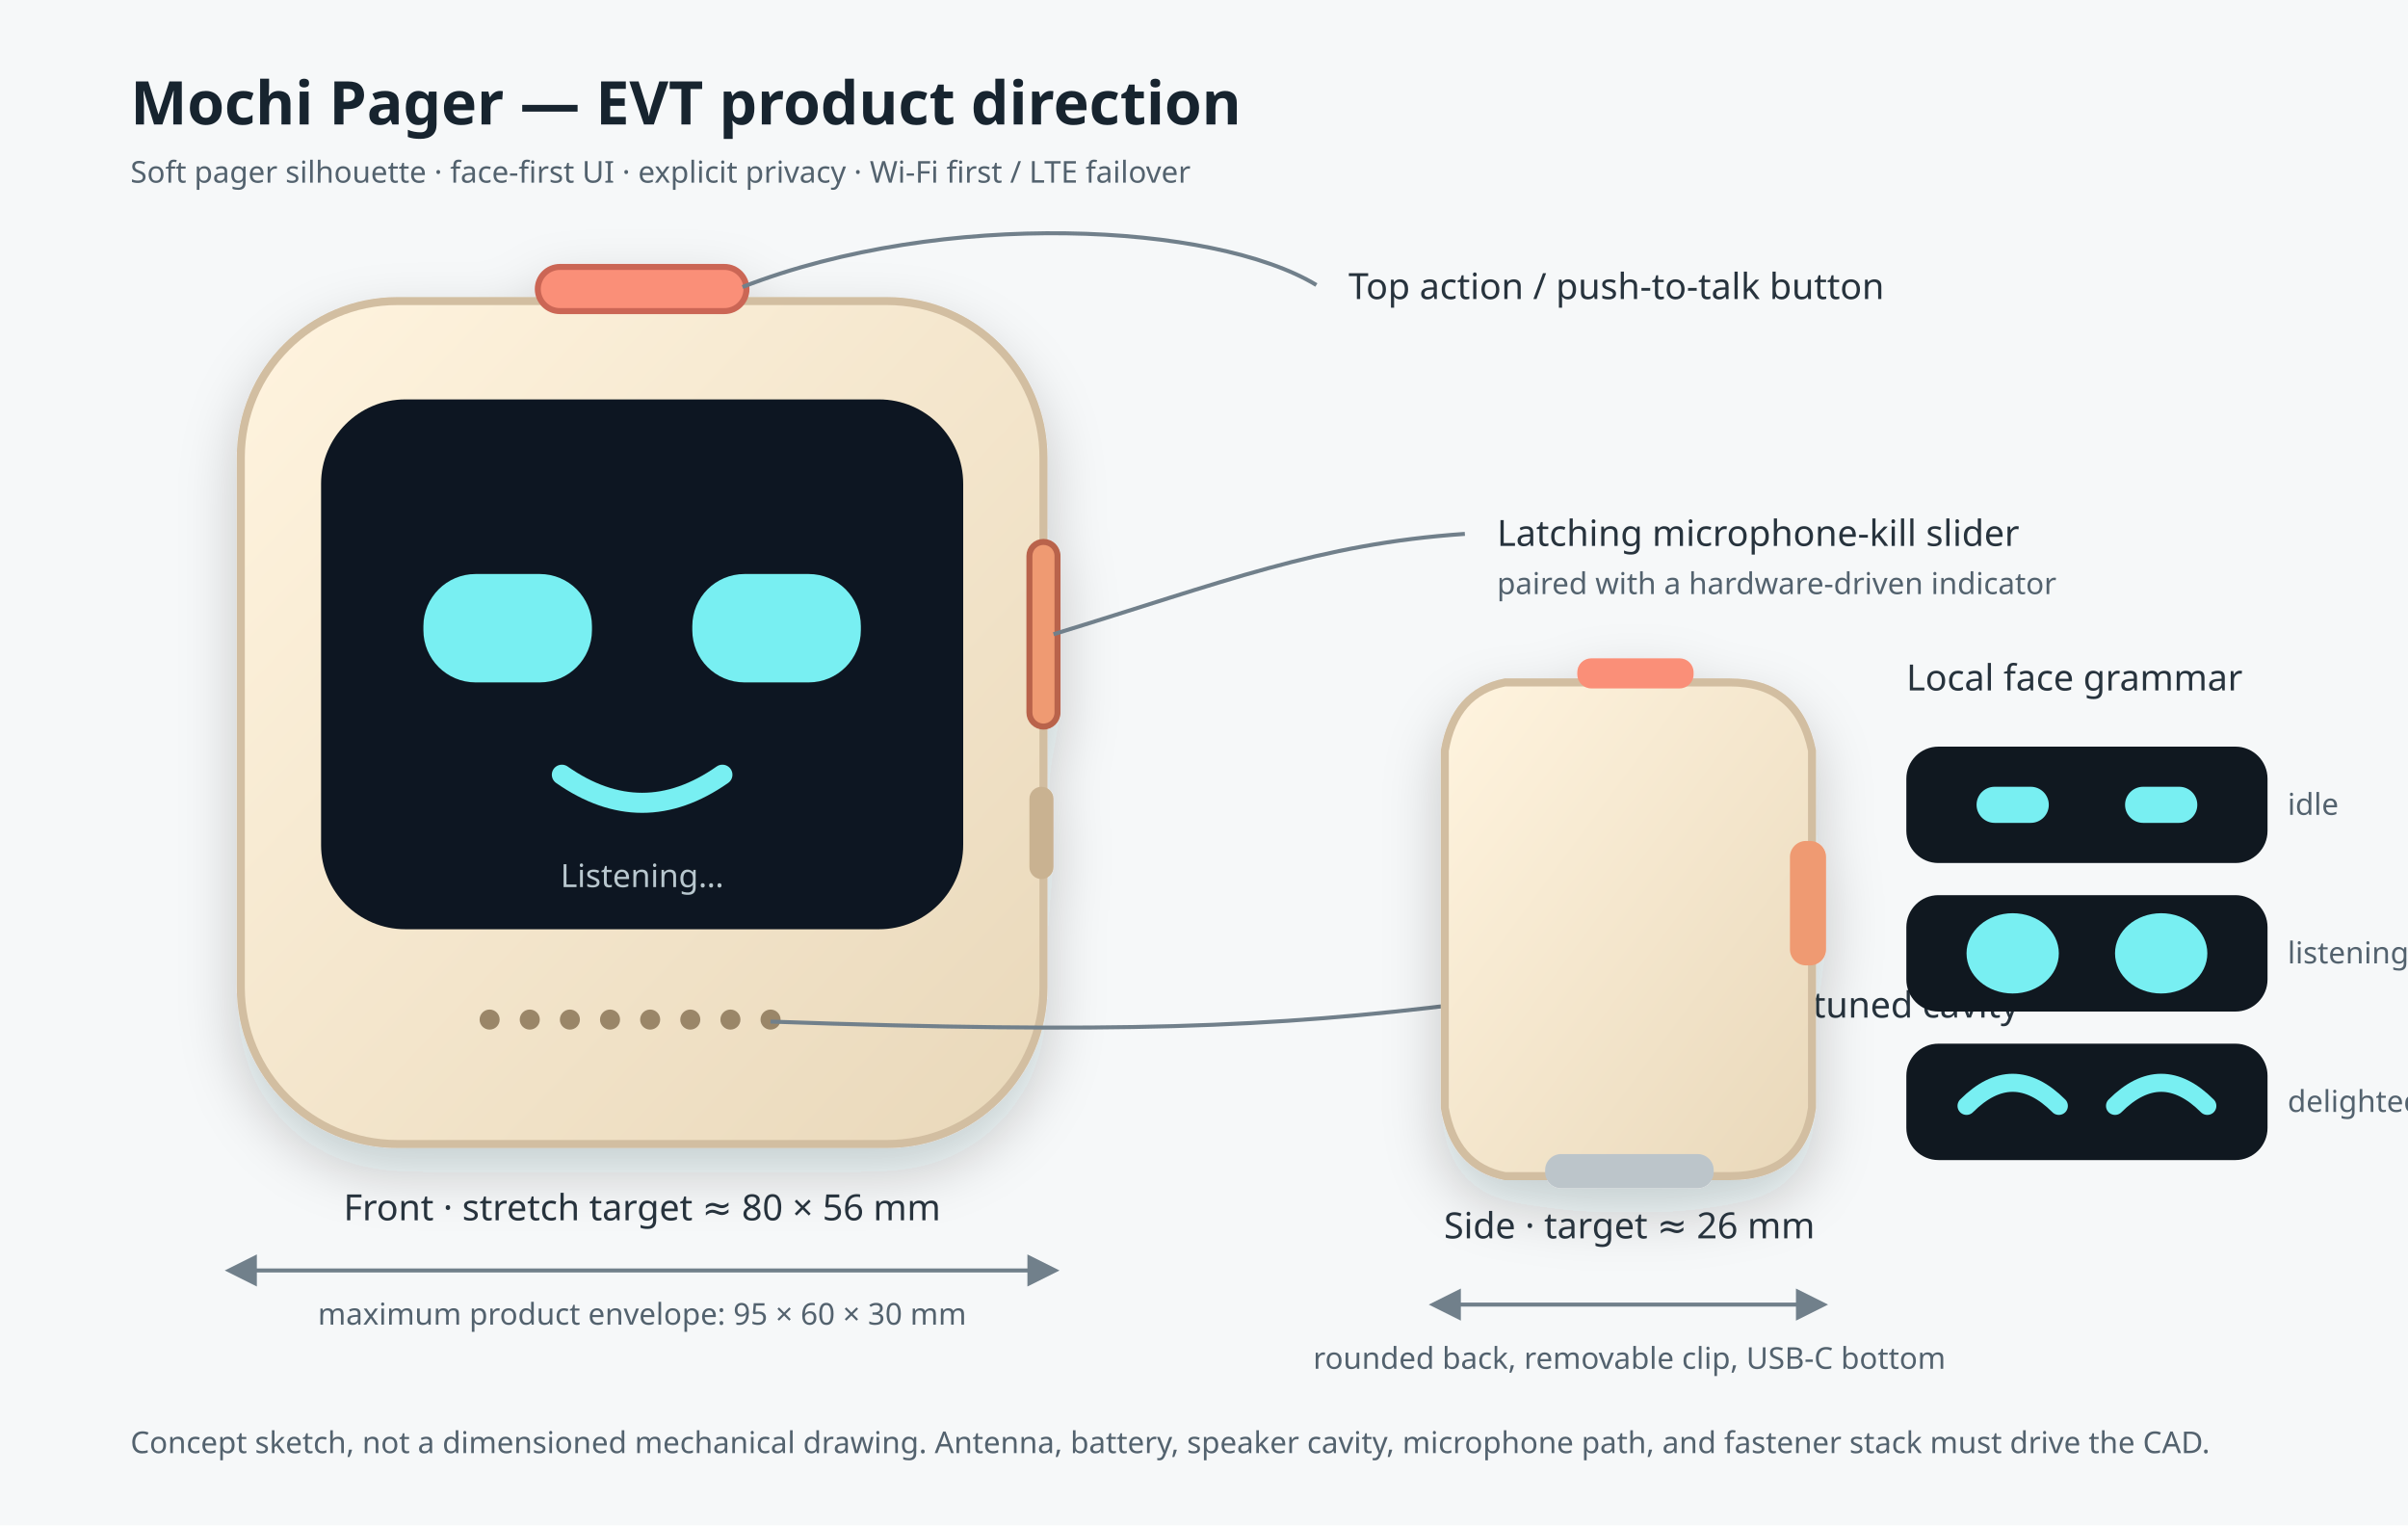
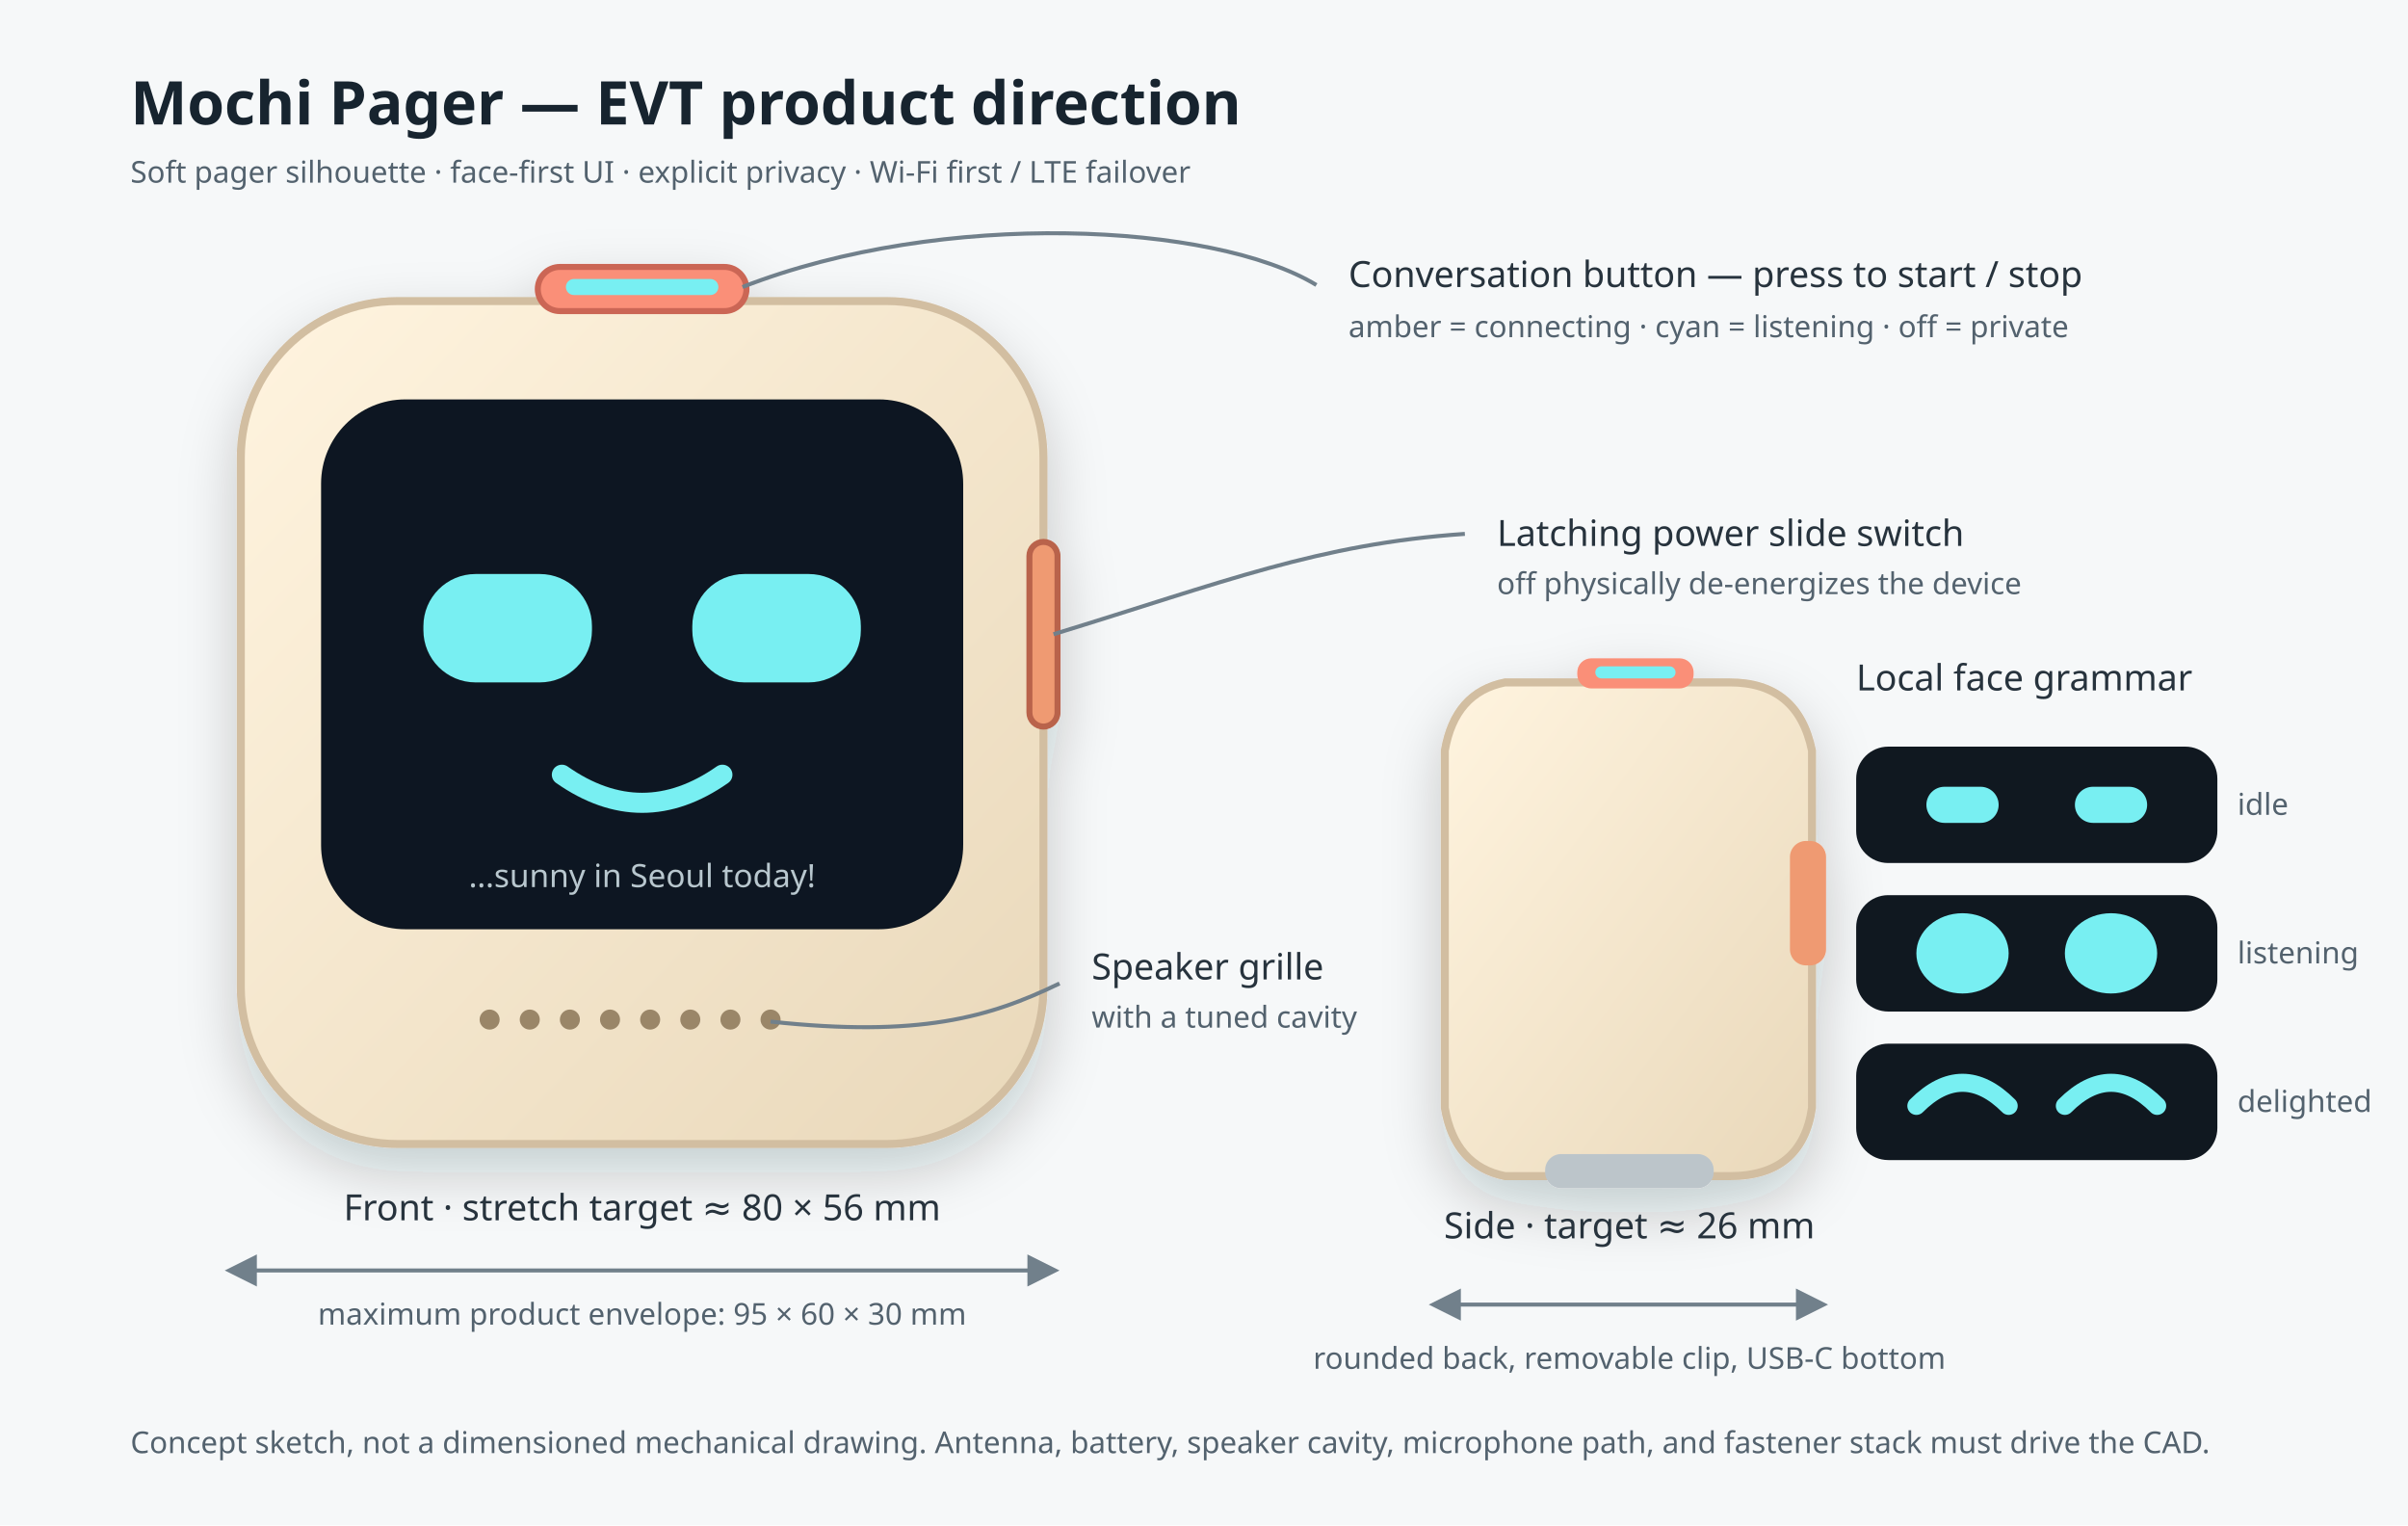
<svg xmlns="http://www.w3.org/2000/svg" width="1200" height="760" viewBox="0 0 1200 760" role="img" aria-labelledby="title desc">
  <defs>
    <linearGradient id="shell" x1="0" y1="0" x2="1" y2="1">
      <stop offset="0" stop-color="#fff4df" />
      <stop offset="1" stop-color="#e9d8ba" />
    </linearGradient>
    <filter id="shadow" x="-20%" y="-20%" width="140%" height="150%">
      <feDropShadow dx="0" dy="12" stdDeviation="14" flood-color="#17242f" flood-opacity="0.2" />
    </filter>
    <style>
      .label { font: 18px system-ui, sans-serif; fill: #27333d; }
      .small { font: 15px system-ui, sans-serif; fill: #53626e; }
      .title { font: 700 30px system-ui, sans-serif; fill: #17242f; }
      .dim { stroke: #71808b; stroke-width: 2; marker-start: url(#arrow); marker-end: url(#arrow); }
      .callout { stroke: #71808b; stroke-width: 2; fill: none; }
    </style>
    <marker id="arrow" markerWidth="8" markerHeight="8" refX="4" refY="4" orient="auto-start-reverse">
      <path d="M0,0 L8,4 L0,8 Z" fill="#71808b" />
    </marker>
  </defs>
  <rect width="1200" height="760" fill="#f6f8f9" />
  <text x="65" y="62" class="title">Mochi Pager — EVT product direction</text>
  <text x="65" y="91" class="small">Soft pager silhouette · face-first UI · explicit privacy · Wi-Fi first / LTE failover</text>
  <g filter="url(#shadow)">
    <rect x="120" y="150" width="400" height="420" rx="78" fill="url(#shell)" stroke="#d2bea1" stroke-width="4" />
    <rect x="160" y="199" width="320" height="264" rx="42" fill="#101820" />
    <rect x="211" y="286" width="84" height="54" rx="26" fill="#78eff2" />
    <rect x="345" y="286" width="84" height="54" rx="26" fill="#78eff2" />
    <path d="M280 386 Q320 414 360 386" fill="none" stroke="#78eff2" stroke-width="10" stroke-linecap="round" />
-     <text x="320" y="442" text-anchor="middle" font-family="system-ui, sans-serif" font-size="16" fill="#b8c7cf">Listening…</text>
+     <text x="320" y="442" text-anchor="middle" font-family="system-ui, sans-serif" font-size="16" fill="#b8c7cf">…sunny in Seoul today!</text>
    <g fill="#9a8668">
      <circle cx="244" cy="508" r="5" />
      <circle cx="264" cy="508" r="5" />
      <circle cx="284" cy="508" r="5" />
      <circle cx="304" cy="508" r="5" />
      <circle cx="324" cy="508" r="5" />
      <circle cx="344" cy="508" r="5" />
      <circle cx="364" cy="508" r="5" />
      <circle cx="384" cy="508" r="5" />
    </g>
    <rect x="268" y="133" width="104" height="22" rx="11" fill="#fa8f78" stroke="#cb6655" stroke-width="3" />
+     <rect x="282" y="139" width="76" height="8" rx="4" fill="#78eff2" />
    <rect x="513" y="270" width="14" height="92" rx="7" fill="#ef9a72" stroke="#b9634c" stroke-width="3" />
-     <rect x="513" y="392" width="12" height="46" rx="6" fill="#c9b291" />
  </g>
  <text x="320" y="608" text-anchor="middle" class="label">Front · stretch target ≈ 80 × 56 mm</text>
  <line x1="120" y1="633" x2="520" y2="633" class="dim" />
  <text x="320" y="660" text-anchor="middle" class="small">maximum product envelope: 95 × 60 × 30 mm</text>
  <path d="M370 143 C470 104, 605 111, 656 142" class="callout" />
-   <text x="672" y="149" class="label">Top action / push-to-talk button</text>
+   <text x="672" y="143" class="label">Conversation button — press to start / stop</text>
+   <text x="672" y="168" class="small">amber = connecting · cyan = listening · off = private</text>
  <path d="M525 316 C610 290, 657 271, 730 266" class="callout" />
-   <text x="746" y="272" class="label">Latching microphone-kill slider</text>
-   <text x="746" y="296" class="small">paired with a hardware-driven indicator</text>
-   <path d="M384 509 C555 515, 634 512, 730 500" class="callout" />
-   <text x="746" y="507" class="label">Speaker grille and tuned cavity</text>
+   <text x="746" y="272" class="label">Latching power slide switch</text>
+   <text x="746" y="296" class="small">off physically de-energizes the device</text>
+   <path d="M384 509 C458 517, 493 507, 528 490" class="callout" />
+   <text x="544" y="488" class="label">Speaker grille</text>
+   <text x="544" y="512" class="small">with a tuned cavity</text>
  <g transform="translate(720 340)" filter="url(#shadow)">
    <path d="M30 0 H142 Q176 0 183 34 V212 Q178 246 142 246 H30 Q5 241 0 212 V34 Q5 5 30 0Z" fill="url(#shell)" stroke="#d2bea1" stroke-width="4" />
    <rect x="66" y="-12" width="58" height="15" rx="7" fill="#fa8f78" />
+     <rect x="75" y="-8" width="40" height="6" rx="3" fill="#78eff2" />
    <rect x="172" y="79" width="18" height="62" rx="8" fill="#ef9a72" />
    <rect x="50" y="235" width="84" height="17" rx="8" fill="#bcc5ca" />
  </g>
  <text x="812" y="617" text-anchor="middle" class="label">Side · target ≈ 26 mm</text>
  <line x1="720" y1="650" x2="903" y2="650" class="dim" />
  <text x="812" y="682" text-anchor="middle" class="small">rounded back, removable clip, USB-C bottom</text>
-   <g transform="translate(950 344)">
+   <g transform="translate(925 344)">
    <text x="0" y="0" class="label">Local face grammar</text>
    <g transform="translate(0 28)">
      <rect width="180" height="58" rx="16" fill="#101820" />
      <rect x="35" y="20" width="36" height="18" rx="9" fill="#78eff2" />
      <rect x="109" y="20" width="36" height="18" rx="9" fill="#78eff2" />
      <text x="190" y="34" class="small">idle</text>
    </g>
    <g transform="translate(0 102)">
      <rect width="180" height="58" rx="16" fill="#101820" />
      <ellipse cx="53" cy="29" rx="23" ry="20" fill="#78eff2" />
      <ellipse cx="127" cy="29" rx="23" ry="20" fill="#78eff2" />
      <text x="190" y="34" class="small">listening</text>
    </g>
    <g transform="translate(0 176)">
      <rect width="180" height="58" rx="16" fill="#101820" />
      <path d="M30 31 Q53 8 76 31" fill="none" stroke="#78eff2" stroke-width="9" stroke-linecap="round" />
      <path d="M104 31 Q127 8 150 31" fill="none" stroke="#78eff2" stroke-width="9" stroke-linecap="round" />
      <text x="190" y="34" class="small">delighted</text>
    </g>
  </g>
  <text x="65" y="724" class="small">Concept sketch, not a dimensioned mechanical drawing. Antenna, battery, speaker cavity, microphone path, and fastener stack must drive the CAD.</text>
</svg>
